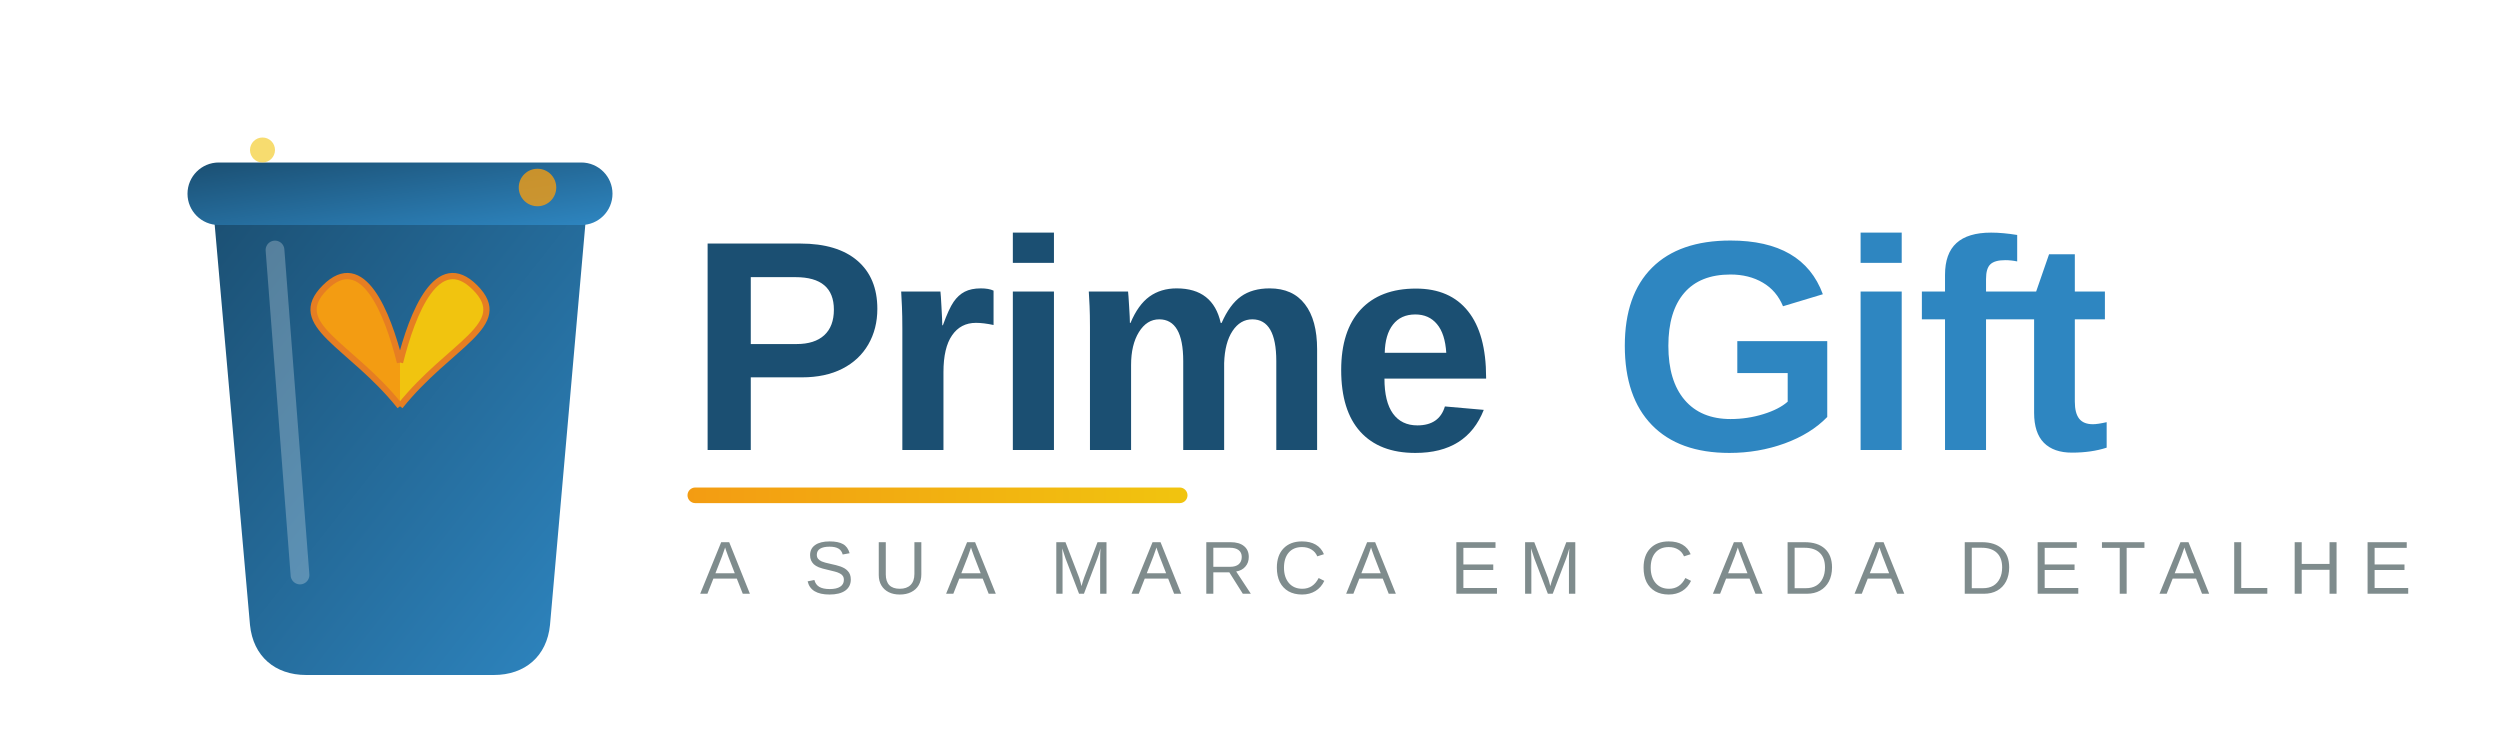
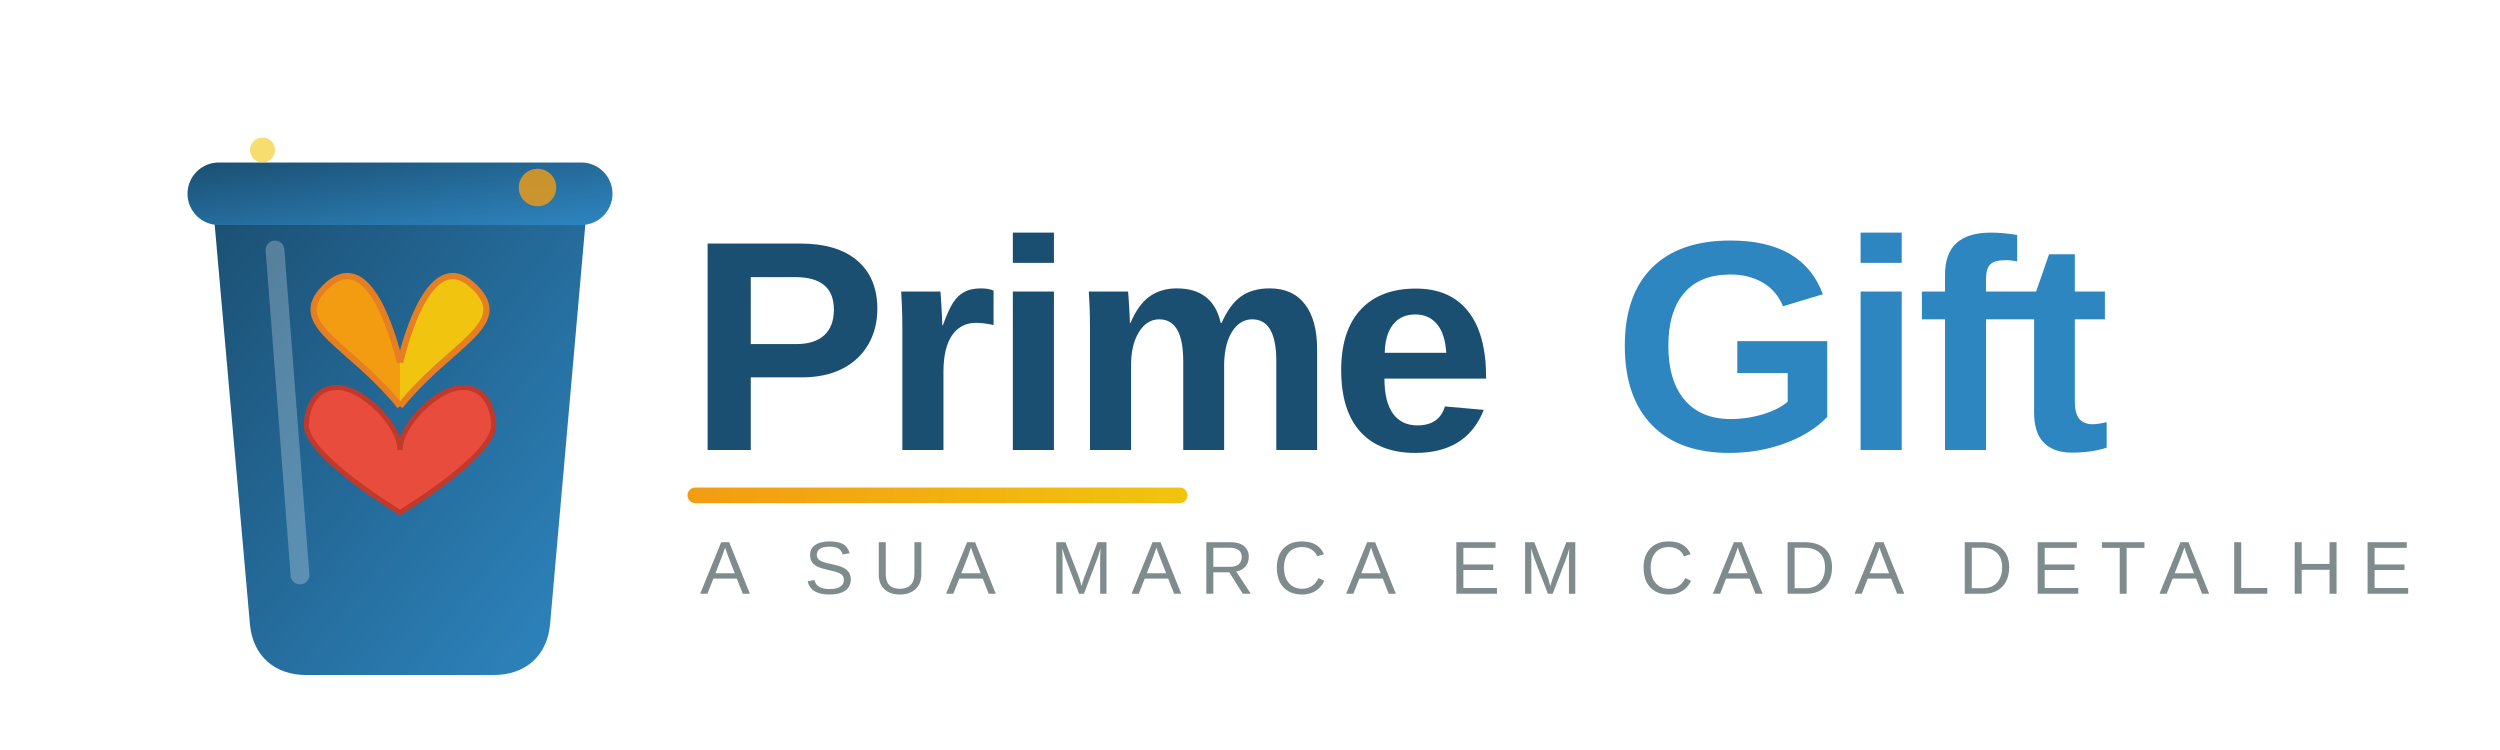
<svg xmlns="http://www.w3.org/2000/svg" viewBox="0 0 400 120" width="400" height="120">
  <defs>
    <linearGradient id="bgGrad" x1="0%" y1="0%" x2="100%" y2="100%">
      <stop offset="0%" style="stop-color:#1B4F72;stop-opacity:1" />
      <stop offset="100%" style="stop-color:#2E86C1;stop-opacity:1" />
    </linearGradient>
    <linearGradient id="cupGrad" x1="0%" y1="0%" x2="0%" y2="100%">
      <stop offset="0%" style="stop-color:#FFFFFF;stop-opacity:1" />
      <stop offset="100%" style="stop-color:#D6EAF8;stop-opacity:1" />
    </linearGradient>
    <linearGradient id="accentGrad" x1="0%" y1="0%" x2="100%" y2="0%">
      <stop offset="0%" style="stop-color:#F39C12;stop-opacity:1" />
      <stop offset="100%" style="stop-color:#F1C40F;stop-opacity:1" />
    </linearGradient>
  </defs>
  <g transform="translate(16, 10)">
    <path d="M18 22 L24 90 C24.5 95 28 98 33 98 L63 98 C68 98 71.5 95 72 90 L78 22 Z" fill="url(#bgGrad)" rx="2" />
    <rect x="14" y="16" width="68" height="10" rx="5" fill="url(#bgGrad)" />
    <path d="M28 30 L32 82" stroke="rgba(255,255,255,0.25)" stroke-width="3" stroke-linecap="round" />
    <path d="M48 22 L48 98" stroke="url(#accentGrad)" stroke-width="4" />
    <path d="M18 55 L78 55" stroke="url(#accentGrad)" stroke-width="4" />
    <path d="M48 55 C40 45 30 42 36 36 C42 30 46 40 48 48" fill="#F39C12" stroke="#E67E22" stroke-width="1" />
    <path d="M48 55 C56 45 66 42 60 36 C54 30 50 40 48 48" fill="#F1C40F" stroke="#E67E22" stroke-width="1" />
+     <path d="M48 62 C48 58 42 52 38 52 C33 52 33 58 33 58 C33 63 48 72 48 72 C48 72 63 63 63 58 C63 58 63 52 58 52 C54 52 48 58 48 62 Z" fill="#E74C3C" stroke="#C0392B" stroke-width="0.8" />
    <circle cx="70" cy="20" r="3" fill="#F39C12" opacity="0.8" />
    <circle cx="26" cy="14" r="2" fill="#F1C40F" opacity="0.6" />
  </g>
  <text x="110" y="72" font-family="Arial, Helvetica, sans-serif" font-size="48" font-weight="700" fill="#1B4F72" letter-spacing="-1">
    Prime
  </text>
  <text x="258" y="72" font-family="Arial, Helvetica, sans-serif" font-size="48" font-weight="700" fill="#2E86C1" letter-spacing="-1">
    Gift
  </text>
  <text x="112" y="95" font-family="Arial, Helvetica, sans-serif" font-size="12" font-weight="400" fill="#7F8C8D" letter-spacing="3">
    A SUA MARCA EM CADA DETALHE
  </text>
  <rect x="110" y="78" width="80" height="2.5" rx="1.25" fill="url(#accentGrad)" />
</svg>
